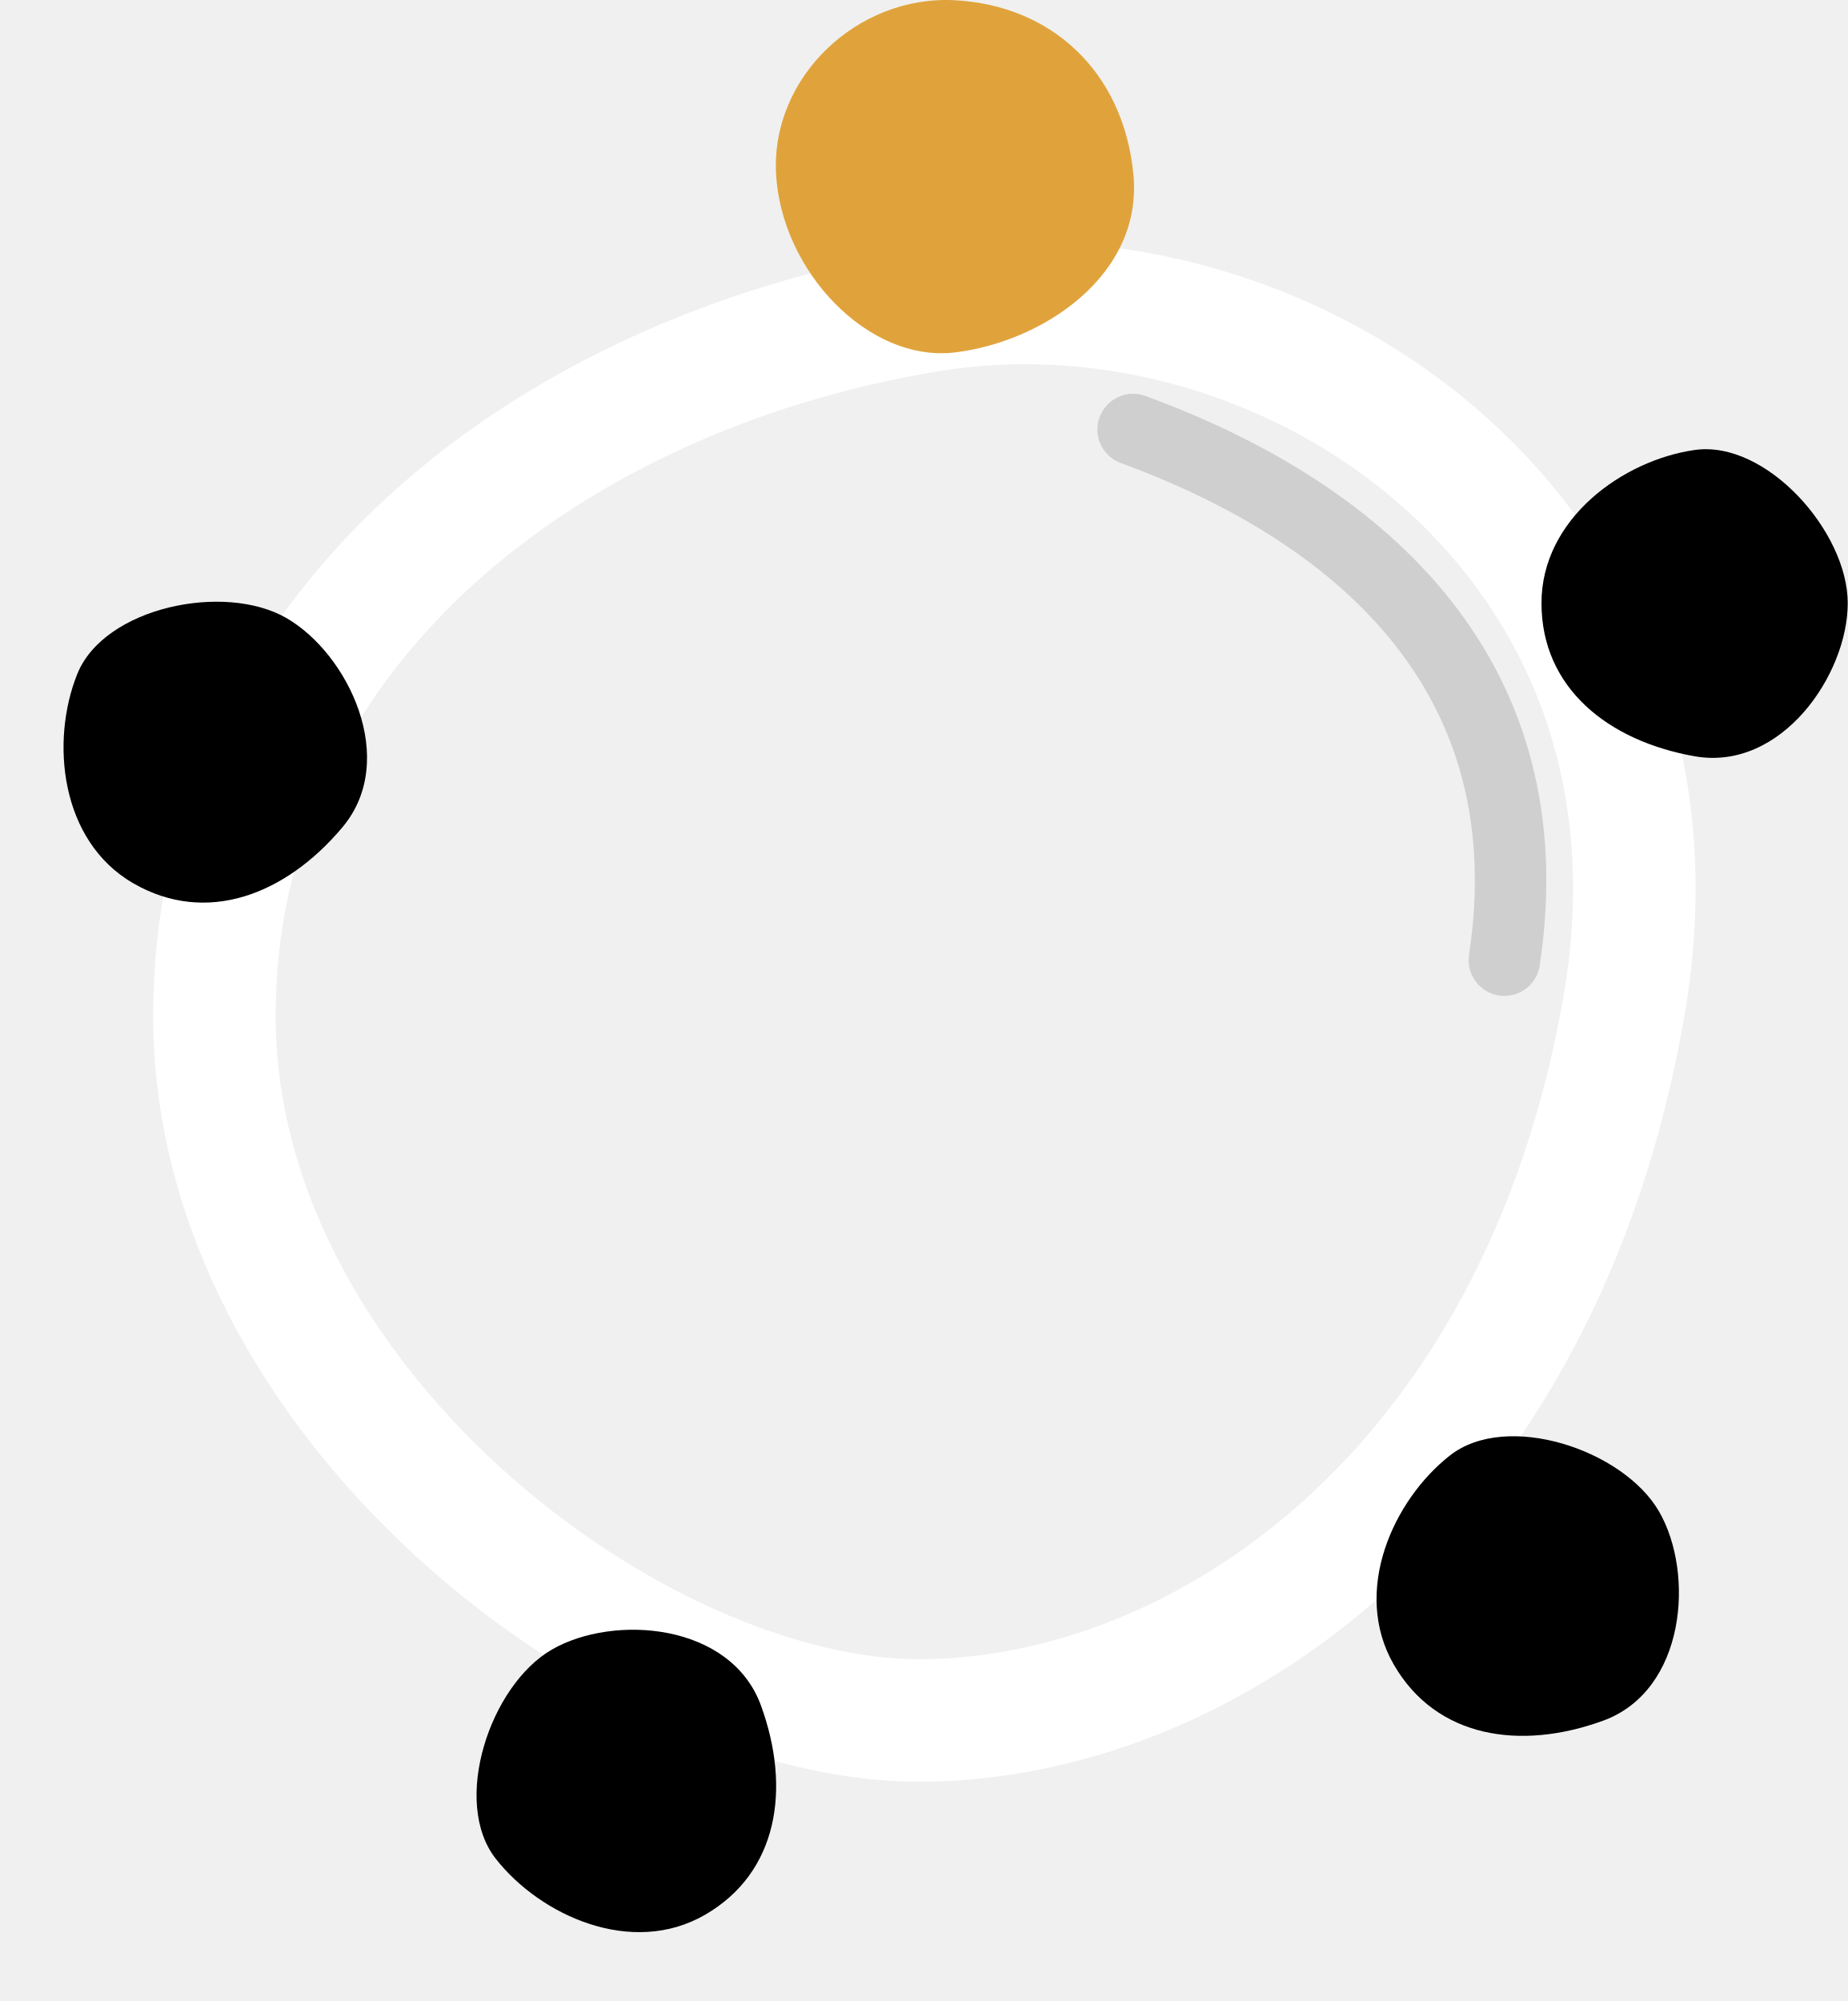
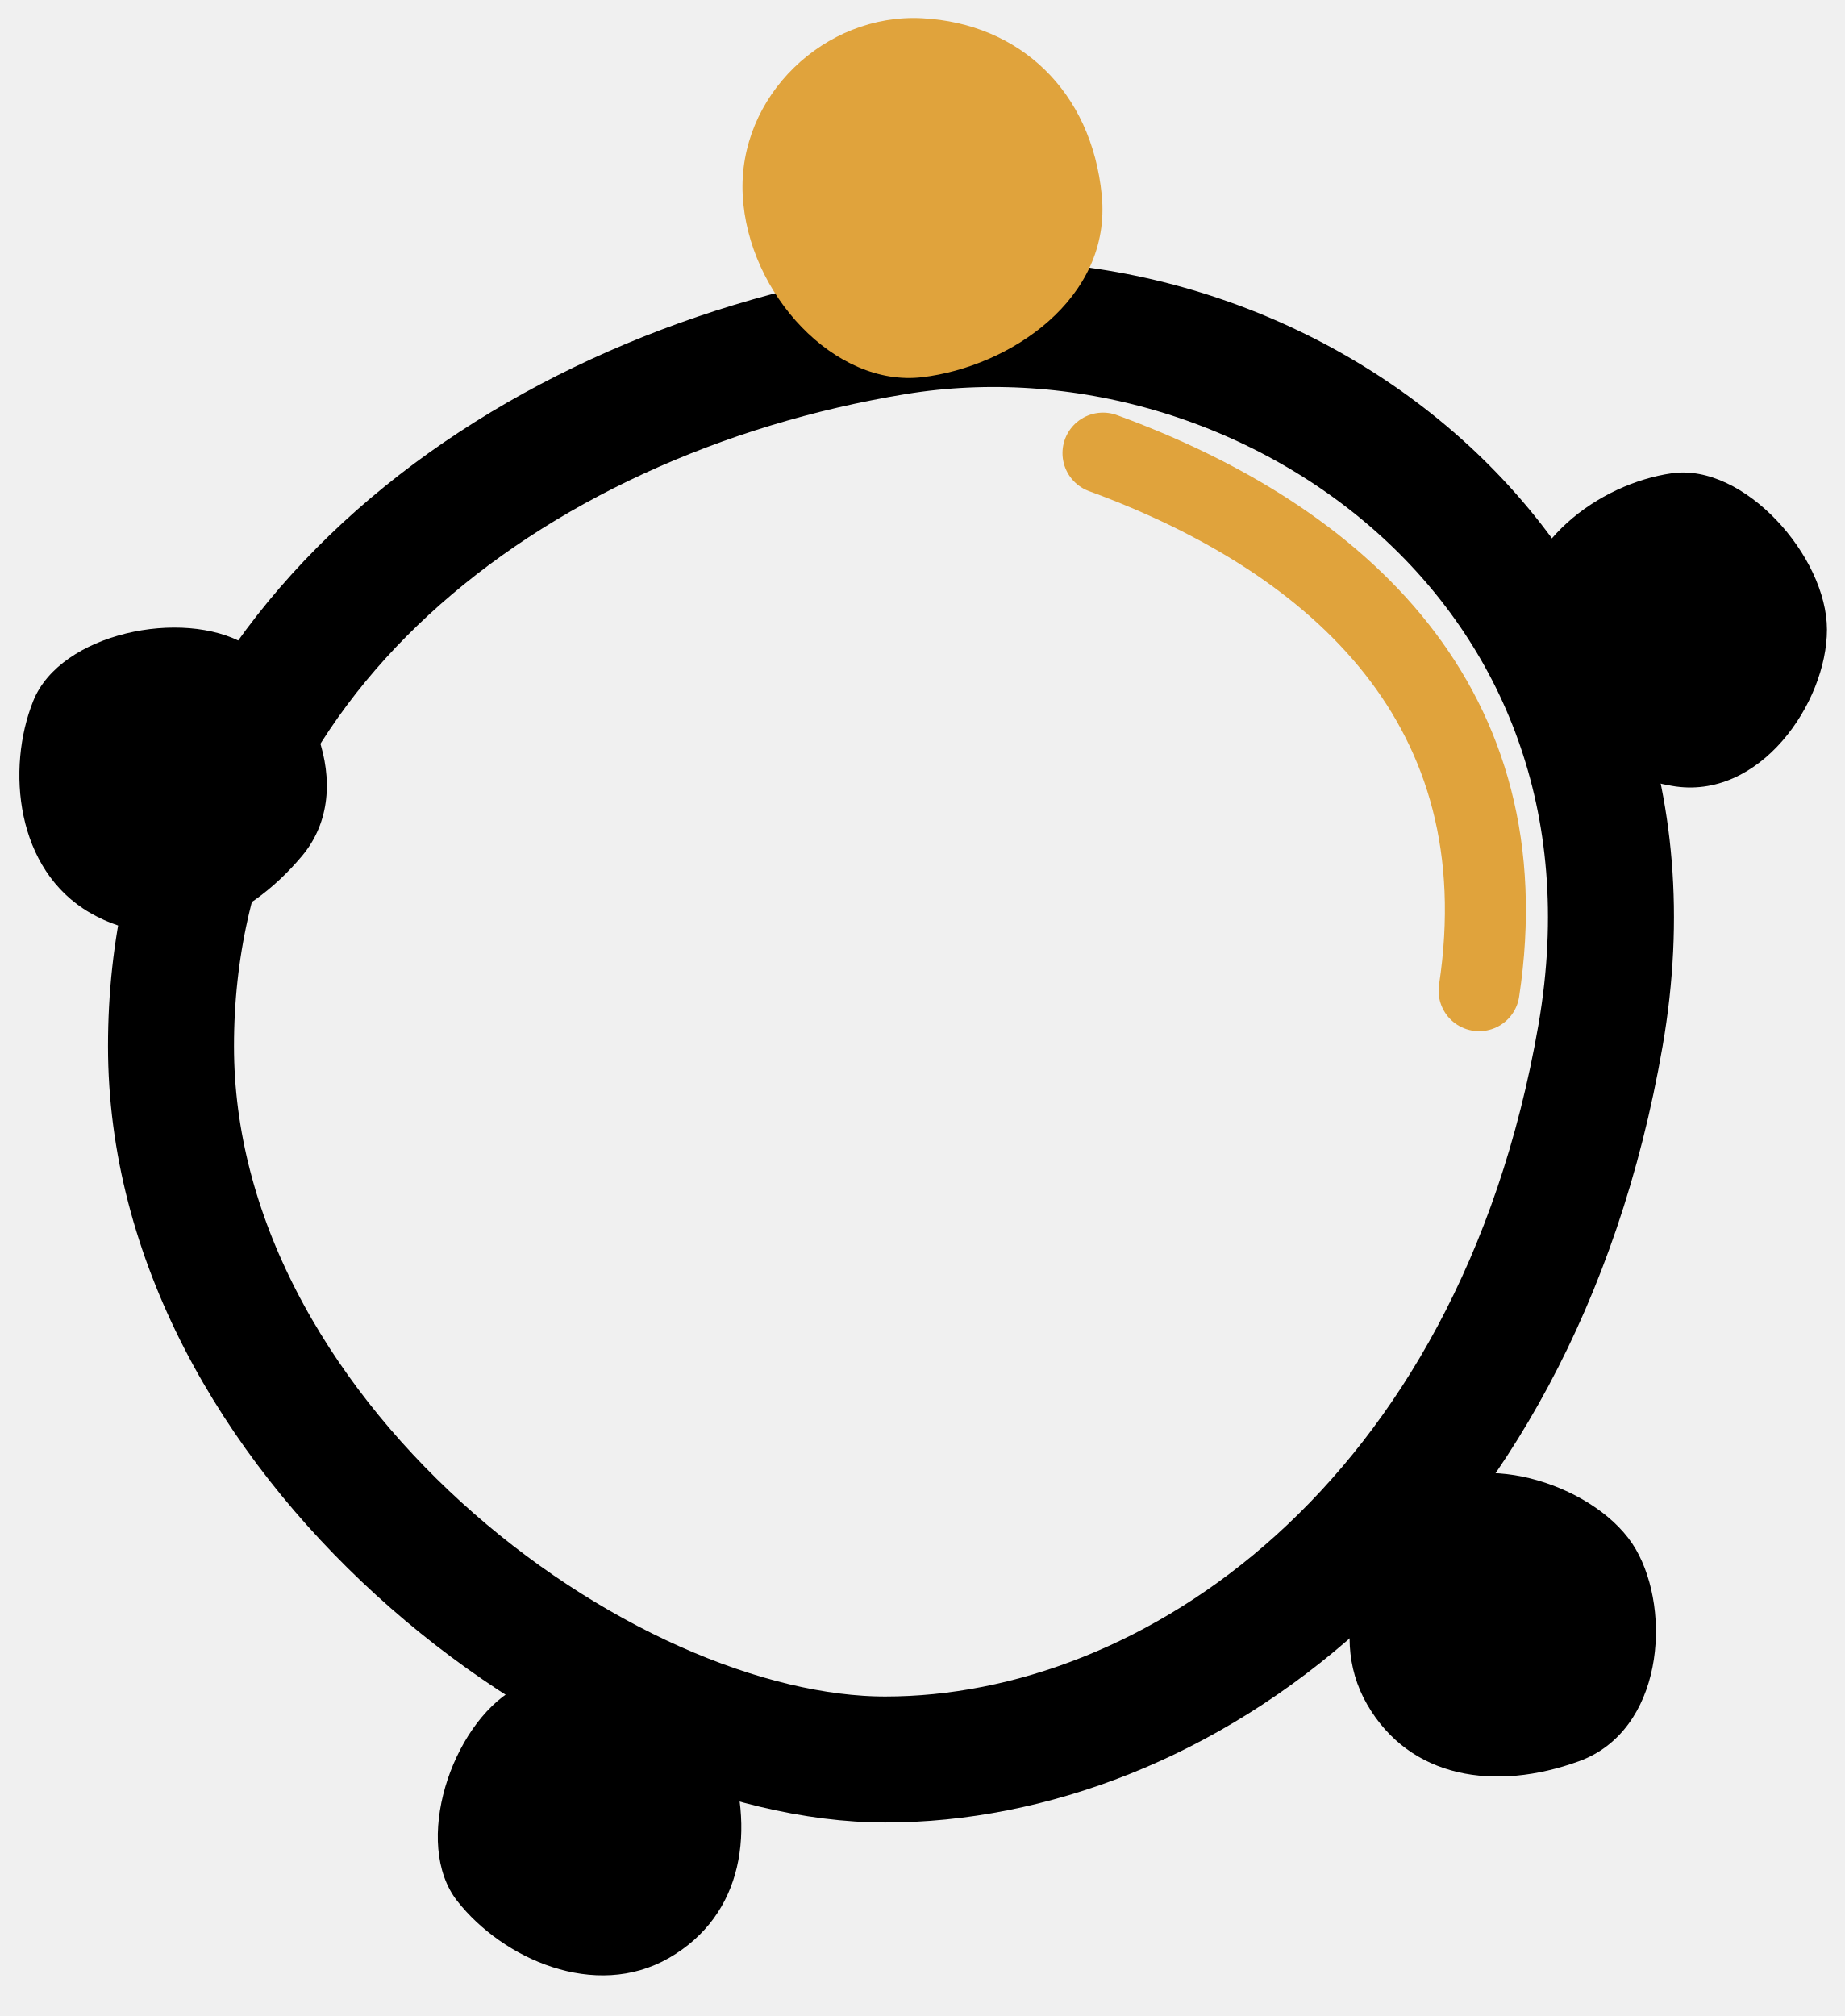
- <svg xmlns="http://www.w3.org/2000/svg" width="181" height="196" viewBox="0 0 181 196" fill="none">
-   <path d="M90.975 30.442C108.9 27.493 127.99 33.184 141.555 45.309C154.965 57.296 163.043 75.619 159.088 98.5C150.877 146.006 117.708 168.522 90 168.522C76.403 168.522 59.032 161 44.919 148.123C30.884 135.317 21 118.065 21 99.522C21 62.216 53.033 36.686 90.975 30.442Z" stroke="white" stroke-width="12" />
-   <path d="M181 59.077C181 66.077 174.5 75.577 166 74.077C157.5 72.577 151 67.361 151 59.077C151 50.792 159 45.077 166 44.077C173 43.077 181 52.077 181 59.077Z" fill="black" />
-   <path d="M162.519 148.057C166.019 154.119 165.14 165.596 157.029 168.547C148.917 171.498 140.68 170.231 136.538 163.057C132.396 155.882 136.467 146.932 142.029 142.566C147.591 138.2 159.019 141.995 162.519 148.057Z" fill="black" />
-   <path d="M28.057 60.538C34.119 64.038 39.096 74.417 33.547 81.029C27.998 87.64 20.231 90.661 13.057 86.519C5.882 82.377 4.932 72.591 7.566 66.029C10.2 59.466 21.994 57.038 28.057 60.538Z" fill="black" />
-   <path d="M54.057 161.579C60.119 158.079 71.596 158.958 74.547 167.069C77.498 175.181 76.231 183.418 69.057 187.56C61.882 191.702 52.932 187.632 48.566 182.069C44.2 176.507 47.995 165.079 54.057 161.579Z" fill="black" />
-   <path d="M111.021 17.022C112.021 27.022 102.021 33.522 93.521 34.522C85.021 35.522 76.521 26.522 76.021 17.022C75.521 7.522 84.021 -0.478 93.521 0.022C103.021 0.522 110.021 7.022 111.021 17.022Z" fill="#E0A33C" />
-   <path d="M111 42.071C134 50.5 151.508 66.696 147.364 94.047" stroke="#CFCFCF" stroke-width="7" stroke-linecap="round" />
+ <svg xmlns="http://www.w3.org/2000/svg" width="410" height="448" viewBox="52 22 410 448" fill="none">
+   <mask id="stroke0_321_2" fill="white">
+     <path d="M421.478 254.474C401.574 369.491 320.138 427 248.739 427C177.34 427 76 349.757 76 254.474C76 159.19 157.763 96.9 248.739 81.947C339.715 66.995 441.382 139.456 421.478 254.474Z" />
+   </mask>
+   <path d="M421.478 254.474C401.574 369.491 320.138 427 248.739 427C177.34 427 76 349.757 76 254.474C76 159.19 157.763 96.9 248.739 81.947C339.715 66.995 441.382 139.456 421.478 254.474Z" stroke-width="56" stroke="black" mask="url(#stroke0_321_2)" />
+   <path d="M458 161.906C458 178.112 443.05 200.107 423.5 196.634C403.95 193.161 389 181.086 389 161.906C389 142.726 407.4 129.493 423.5 127.177C439.6 124.862 458 145.699 458 161.906Z" fill="black" />
+   <path d="M415.524 366.285C423.569 380.218 421.548 406.597 402.906 413.379C384.263 420.161 365.332 417.249 355.812 400.76C346.292 384.271 355.647 363.701 368.431 353.666C381.214 343.632 407.48 352.352 415.524 366.285Z" fill="black" />
+   <path d="M106.484 165.138C120.417 173.182 131.856 197.037 119.103 212.231C106.349 227.426 88.498 234.37 72.009 224.85C55.52 215.33 53.336 192.839 59.39 177.756C65.444 162.674 92.551 157.093 106.484 165.138Z" fill="black" />
+   <path d="M166.241 397.364C180.174 389.32 206.552 391.341 213.335 409.983C220.117 428.625 217.205 447.557 200.716 457.077C184.227 466.597 163.657 457.242 153.622 444.458C143.587 431.674 152.308 405.408 166.241 397.364Z" fill="black" />
+   <path d="M296.842 65.359C299.122 88.482 276.323 103.511 256.945 105.824C237.566 108.136 218.188 87.326 217.048 65.359C215.908 43.393 235.286 24.895 256.945 26.051C278.603 27.207 294.562 42.237 296.842 65.359Z" fill="#E0A33C" />
+   <path d="M297.116 122.694C349.978 142.066 390.218 179.291 380.694 242.153" stroke-width="18" stroke-linecap="round" stroke="#E0A33C" />
</svg>
